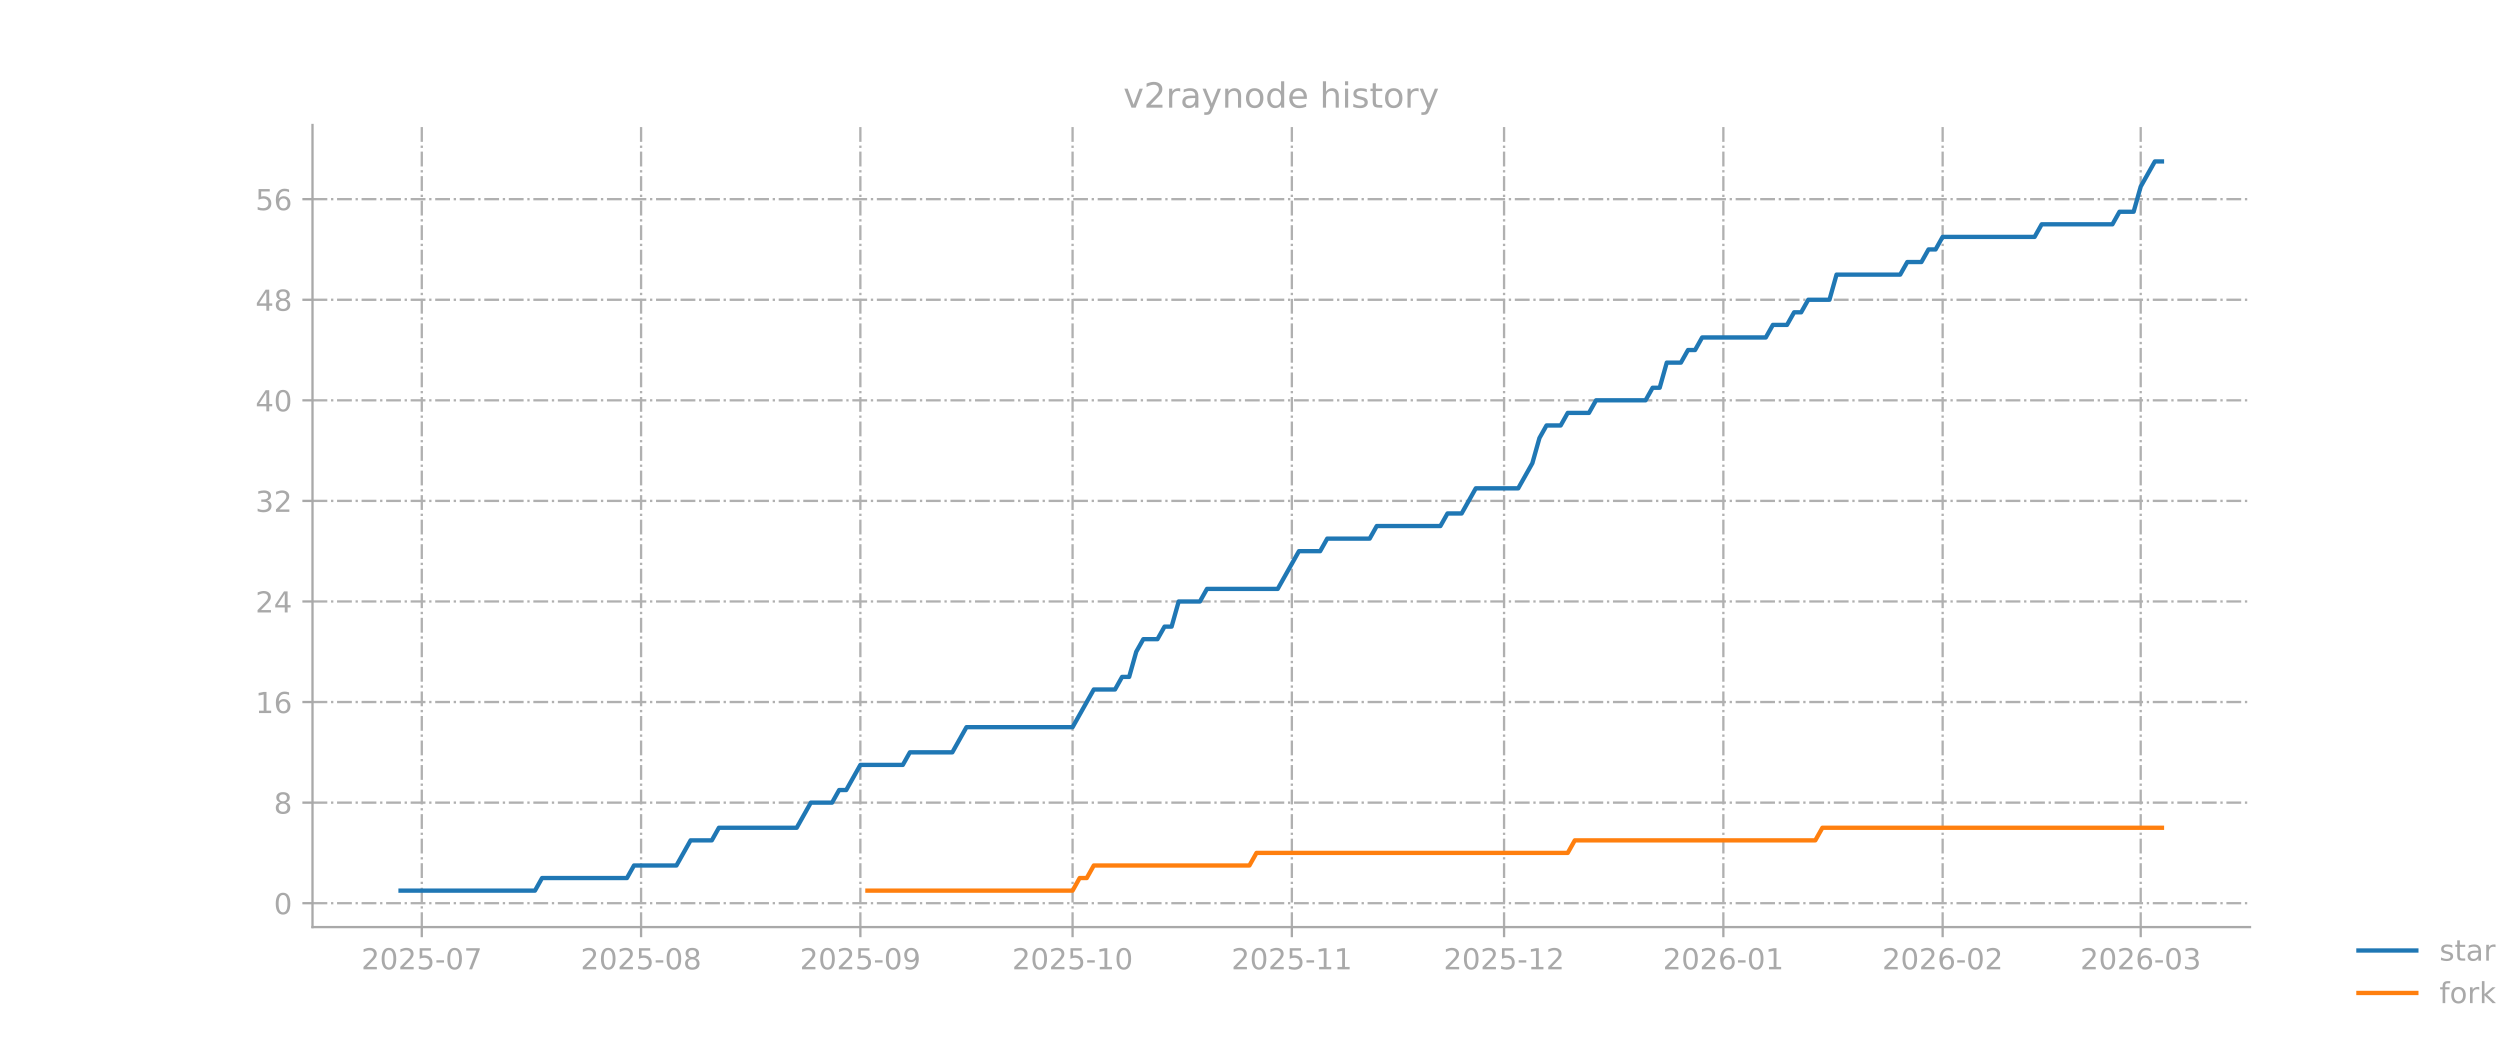
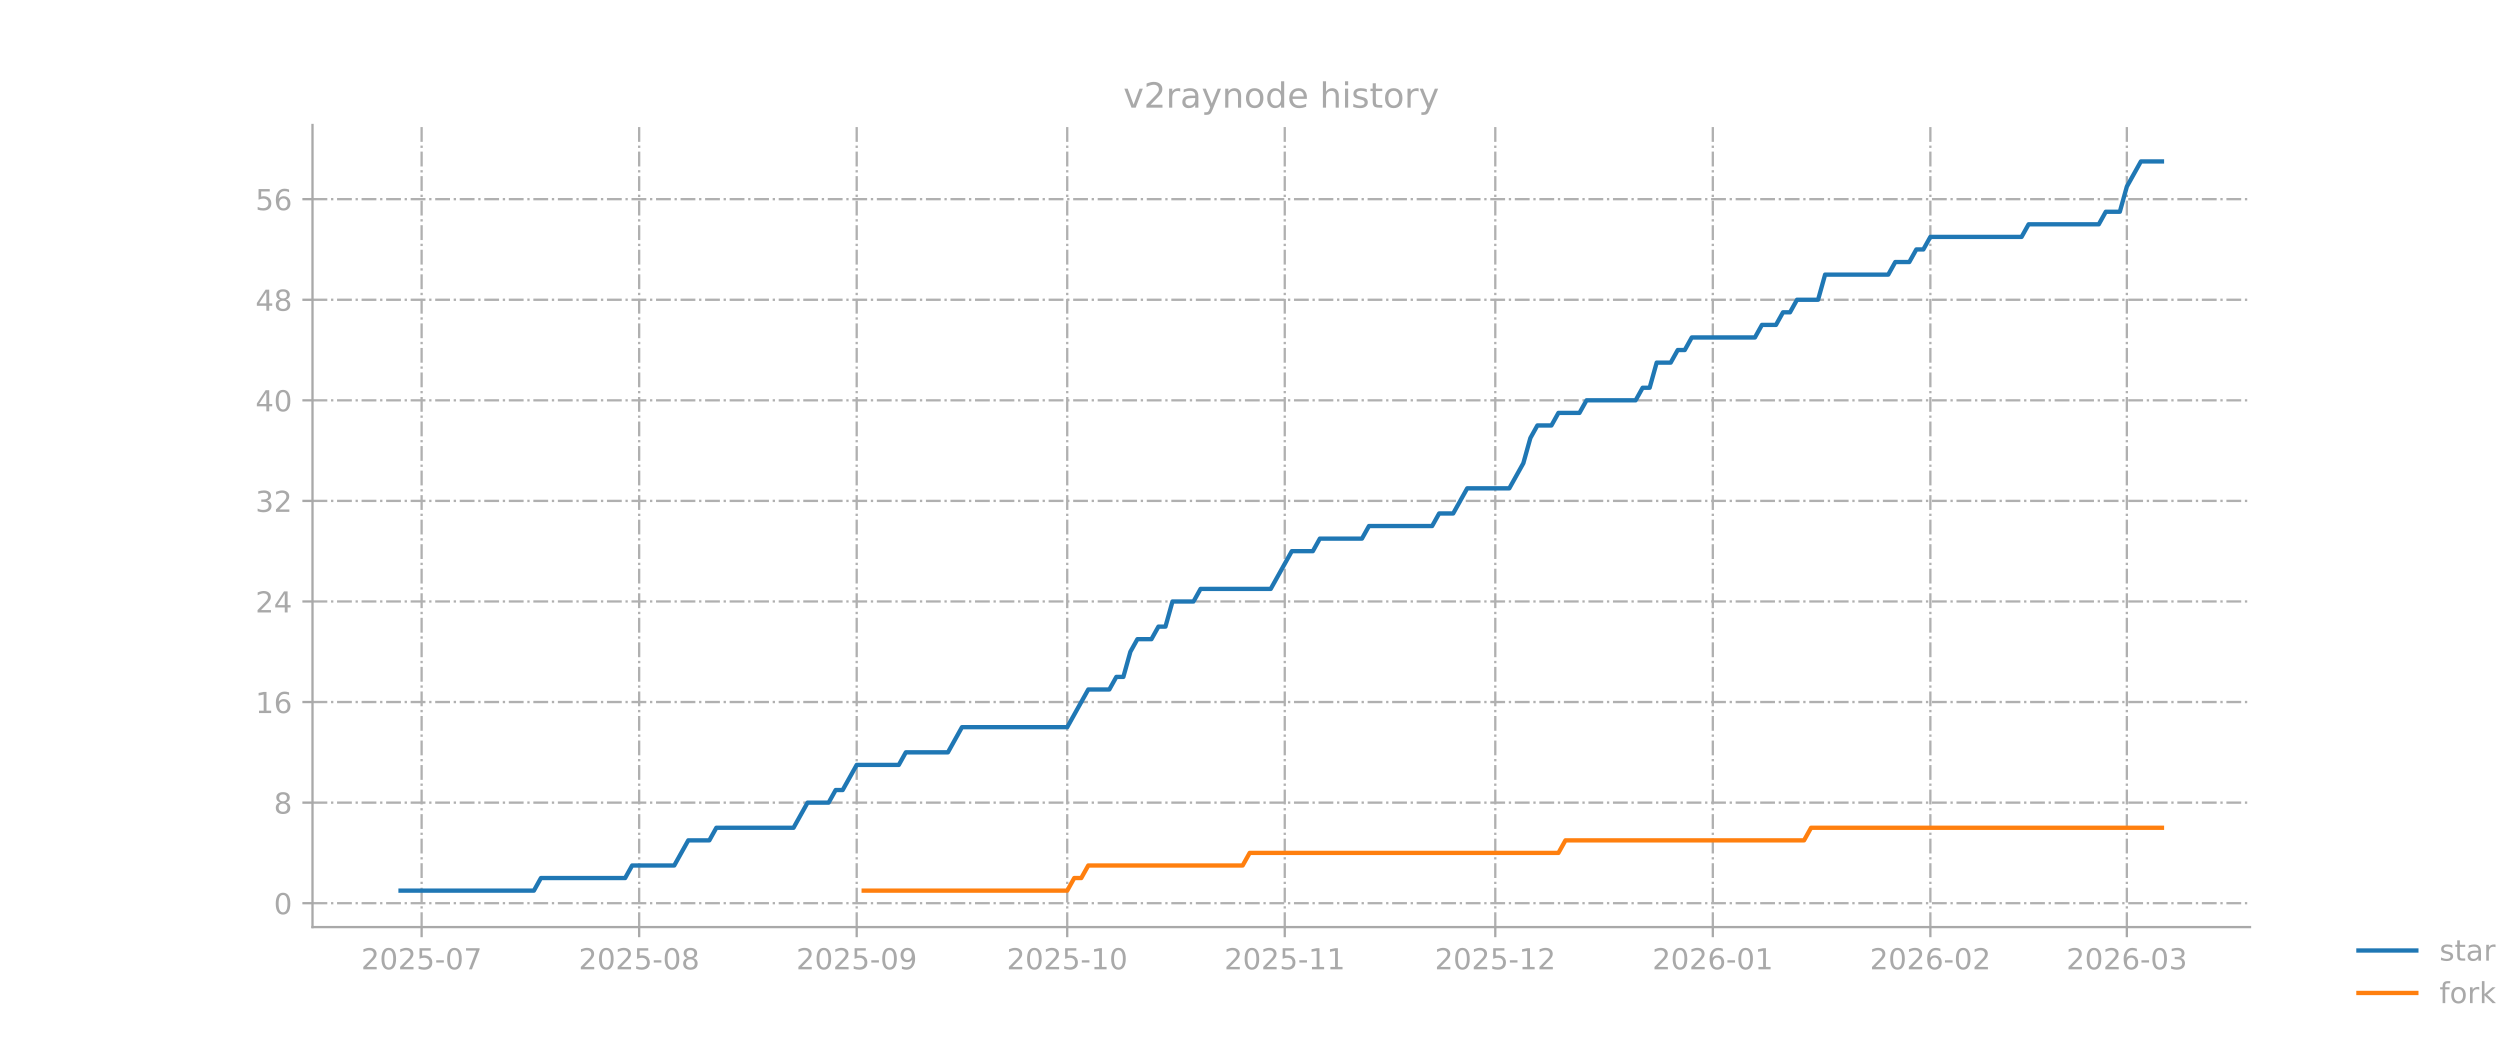
<svg xmlns="http://www.w3.org/2000/svg" xmlns:xlink="http://www.w3.org/1999/xlink" width="864pt" height="360pt" viewBox="0 0 864 360" version="1.1">
  <defs>
    <style type="text/css">*{stroke-linejoin: round; stroke-linecap: butt}</style>
  </defs>
  <g id="figure_1">
    <g id="patch_1">
      <path d="M 0 360  L 864 360  L 864 0  L 0 0  L 0 360  z " style="fill: none; opacity: 0" />
    </g>
    <g id="axes_1">
      <g id="patch_2">
        <path d="M 108 320.4  L 777.6 320.4  L 777.6 43.2  L 108 43.2  L 108 320.4  z " style="fill: none; opacity: 0" />
      </g>
      <g id="matplotlib.axis_1">
        <g id="xtick_1">
          <g id="line2d_1">
-             <path d="M 145.77 320.4  L 145.77 43.2  " clip-path="url(#p591cf2af1c)" style="fill: none; stroke-dasharray: 5.12,1.28,0.8,1.28; stroke-dashoffset: 0; stroke: #b0b0b0; stroke-width: 0.8" />
+             <path d="M 145.712 320.4  L 145.712 43.2  " clip-path="url(#p431e7c9703)" style="fill: none; stroke-dasharray: 5.12,1.28,0.8,1.28; stroke-dashoffset: 0; stroke: #b0b0b0; stroke-width: 0.8" />
          </g>
          <g id="line2d_2">
            <defs>
-               <path id="m952423bab3" d="M 0 0  L 0 3.5  " style="stroke: #a9a9a9; stroke-width: 0.8" />
+               <path id="m40071a92f1" d="M 0 0  L 0 3.5  " style="stroke: #a9a9a9; stroke-width: 0.8" />
            </defs>
            <g>
-               <use xlink:href="#m952423bab3" x="145.77" y="320.4" style="fill: #a9a9a9; stroke: #a9a9a9; stroke-width: 0.8" />
+               <use xlink:href="#m40071a92f1" x="145.712" y="320.4" style="fill: #a9a9a9; stroke: #a9a9a9; stroke-width: 0.8" />
            </g>
          </g>
          <g id="text_1">
-             <g style="fill: #a9a9a9" transform="translate(124.879 334.9984) scale(0.1 -0.1)">
+             <g style="fill: #a9a9a9" transform="translate(124.8206 334.9984) scale(0.1 -0.1)">
              <defs>
                <path id="DejaVuSans-32" d="M 1228 531  L 3431 531  L 3431 0  L 469 0  L 469 531  Q 828 903 1448 1529  Q 2069 2156 2228 2338  Q 2531 2678 2651 2914  Q 2772 3150 2772 3378  Q 2772 3750 2511 3984  Q 2250 4219 1831 4219  Q 1534 4219 1204 4116  Q 875 4013 500 3803  L 500 4441  Q 881 4594 1212 4672  Q 1544 4750 1819 4750  Q 2544 4750 2975 4387  Q 3406 4025 3406 3419  Q 3406 3131 3298 2873  Q 3191 2616 2906 2266  Q 2828 2175 2409 1742  Q 1991 1309 1228 531  z " transform="scale(0.015625)" />
                <path id="DejaVuSans-30" d="M 2034 4250  Q 1547 4250 1301 3770  Q 1056 3291 1056 2328  Q 1056 1369 1301 889  Q 1547 409 2034 409  Q 2525 409 2770 889  Q 3016 1369 3016 2328  Q 3016 3291 2770 3770  Q 2525 4250 2034 4250  z M 2034 4750  Q 2819 4750 3233 4129  Q 3647 3509 3647 2328  Q 3647 1150 3233 529  Q 2819 -91 2034 -91  Q 1250 -91 836 529  Q 422 1150 422 2328  Q 422 3509 836 4129  Q 1250 4750 2034 4750  z " transform="scale(0.015625)" />
                <path id="DejaVuSans-35" d="M 691 4666  L 3169 4666  L 3169 4134  L 1269 4134  L 1269 2991  Q 1406 3038 1543 3061  Q 1681 3084 1819 3084  Q 2600 3084 3056 2656  Q 3513 2228 3513 1497  Q 3513 744 3044 326  Q 2575 -91 1722 -91  Q 1428 -91 1123 -41  Q 819 9 494 109  L 494 744  Q 775 591 1075 516  Q 1375 441 1709 441  Q 2250 441 2565 725  Q 2881 1009 2881 1497  Q 2881 1984 2565 2268  Q 2250 2553 1709 2553  Q 1456 2553 1204 2497  Q 953 2441 691 2322  L 691 4666  z " transform="scale(0.015625)" />
                <path id="DejaVuSans-2d" d="M 313 2009  L 1997 2009  L 1997 1497  L 313 1497  L 313 2009  z " transform="scale(0.015625)" />
                <path id="DejaVuSans-37" d="M 525 4666  L 3525 4666  L 3525 4397  L 1831 0  L 1172 0  L 2766 4134  L 525 4134  L 525 4666  z " transform="scale(0.015625)" />
              </defs>
              <use xlink:href="#DejaVuSans-32" />
              <use xlink:href="#DejaVuSans-30" transform="translate(63.62305 0)" />
              <use xlink:href="#DejaVuSans-32" transform="translate(127.2461 0)" />
              <use xlink:href="#DejaVuSans-35" transform="translate(190.8691 0)" />
              <use xlink:href="#DejaVuSans-2d" transform="translate(254.4922 0)" />
              <use xlink:href="#DejaVuSans-30" transform="translate(290.5762 0)" />
              <use xlink:href="#DejaVuSans-37" transform="translate(354.1992 0)" />
            </g>
          </g>
        </g>
        <g id="xtick_2">
          <g id="line2d_3">
-             <path d="M 221.556 320.4  L 221.556 43.2  " clip-path="url(#p591cf2af1c)" style="fill: none; stroke-dasharray: 5.12,1.28,0.8,1.28; stroke-dashoffset: 0; stroke: #b0b0b0; stroke-width: 0.8" />
+             <path d="M 220.893 320.4  L 220.893 43.2  " clip-path="url(#p431e7c9703)" style="fill: none; stroke-dasharray: 5.12,1.28,0.8,1.28; stroke-dashoffset: 0; stroke: #b0b0b0; stroke-width: 0.8" />
          </g>
          <g id="line2d_4">
            <g>
-               <use xlink:href="#m952423bab3" x="221.556" y="320.4" style="fill: #a9a9a9; stroke: #a9a9a9; stroke-width: 0.8" />
+               <use xlink:href="#m40071a92f1" x="220.893" y="320.4" style="fill: #a9a9a9; stroke: #a9a9a9; stroke-width: 0.8" />
            </g>
          </g>
          <g id="text_2">
-             <g style="fill: #a9a9a9" transform="translate(200.6643 334.9984) scale(0.1 -0.1)">
+             <g style="fill: #a9a9a9" transform="translate(200.002 334.9984) scale(0.1 -0.1)">
              <defs>
                <path id="DejaVuSans-38" d="M 2034 2216  Q 1584 2216 1326 1975  Q 1069 1734 1069 1313  Q 1069 891 1326 650  Q 1584 409 2034 409  Q 2484 409 2743 651  Q 3003 894 3003 1313  Q 3003 1734 2745 1975  Q 2488 2216 2034 2216  z M 1403 2484  Q 997 2584 770 2862  Q 544 3141 544 3541  Q 544 4100 942 4425  Q 1341 4750 2034 4750  Q 2731 4750 3128 4425  Q 3525 4100 3525 3541  Q 3525 3141 3298 2862  Q 3072 2584 2669 2484  Q 3125 2378 3379 2068  Q 3634 1759 3634 1313  Q 3634 634 3220 271  Q 2806 -91 2034 -91  Q 1263 -91 848 271  Q 434 634 434 1313  Q 434 1759 690 2068  Q 947 2378 1403 2484  z M 1172 3481  Q 1172 3119 1398 2916  Q 1625 2713 2034 2713  Q 2441 2713 2670 2916  Q 2900 3119 2900 3481  Q 2900 3844 2670 4047  Q 2441 4250 2034 4250  Q 1625 4250 1398 4047  Q 1172 3844 1172 3481  z " transform="scale(0.015625)" />
              </defs>
              <use xlink:href="#DejaVuSans-32" />
              <use xlink:href="#DejaVuSans-30" transform="translate(63.62305 0)" />
              <use xlink:href="#DejaVuSans-32" transform="translate(127.2461 0)" />
              <use xlink:href="#DejaVuSans-35" transform="translate(190.8691 0)" />
              <use xlink:href="#DejaVuSans-2d" transform="translate(254.4922 0)" />
              <use xlink:href="#DejaVuSans-30" transform="translate(290.5762 0)" />
              <use xlink:href="#DejaVuSans-38" transform="translate(354.1992 0)" />
            </g>
          </g>
        </g>
        <g id="xtick_3">
          <g id="line2d_5">
-             <path d="M 297.341 320.4  L 297.341 43.2  " clip-path="url(#p591cf2af1c)" style="fill: none; stroke-dasharray: 5.12,1.28,0.8,1.28; stroke-dashoffset: 0; stroke: #b0b0b0; stroke-width: 0.8" />
+             <path d="M 296.075 320.4  L 296.075 43.2  " clip-path="url(#p431e7c9703)" style="fill: none; stroke-dasharray: 5.12,1.28,0.8,1.28; stroke-dashoffset: 0; stroke: #b0b0b0; stroke-width: 0.8" />
          </g>
          <g id="line2d_6">
            <g>
-               <use xlink:href="#m952423bab3" x="297.341" y="320.4" style="fill: #a9a9a9; stroke: #a9a9a9; stroke-width: 0.8" />
+               <use xlink:href="#m40071a92f1" x="296.075" y="320.4" style="fill: #a9a9a9; stroke: #a9a9a9; stroke-width: 0.8" />
            </g>
          </g>
          <g id="text_3">
-             <g style="fill: #a9a9a9" transform="translate(276.4497 334.9984) scale(0.1 -0.1)">
+             <g style="fill: #a9a9a9" transform="translate(275.1835 334.9984) scale(0.1 -0.1)">
              <defs>
                <path id="DejaVuSans-39" d="M 703 97  L 703 672  Q 941 559 1184 500  Q 1428 441 1663 441  Q 2288 441 2617 861  Q 2947 1281 2994 2138  Q 2813 1869 2534 1725  Q 2256 1581 1919 1581  Q 1219 1581 811 2004  Q 403 2428 403 3163  Q 403 3881 828 4315  Q 1253 4750 1959 4750  Q 2769 4750 3195 4129  Q 3622 3509 3622 2328  Q 3622 1225 3098 567  Q 2575 -91 1691 -91  Q 1453 -91 1209 -44  Q 966 3 703 97  z M 1959 2075  Q 2384 2075 2632 2365  Q 2881 2656 2881 3163  Q 2881 3666 2632 3958  Q 2384 4250 1959 4250  Q 1534 4250 1286 3958  Q 1038 3666 1038 3163  Q 1038 2656 1286 2365  Q 1534 2075 1959 2075  z " transform="scale(0.015625)" />
              </defs>
              <use xlink:href="#DejaVuSans-32" />
              <use xlink:href="#DejaVuSans-30" transform="translate(63.62305 0)" />
              <use xlink:href="#DejaVuSans-32" transform="translate(127.2461 0)" />
              <use xlink:href="#DejaVuSans-35" transform="translate(190.8691 0)" />
              <use xlink:href="#DejaVuSans-2d" transform="translate(254.4922 0)" />
              <use xlink:href="#DejaVuSans-30" transform="translate(290.5762 0)" />
              <use xlink:href="#DejaVuSans-39" transform="translate(354.1992 0)" />
            </g>
          </g>
        </g>
        <g id="xtick_4">
          <g id="line2d_7">
-             <path d="M 370.682 320.4  L 370.682 43.2  " clip-path="url(#p591cf2af1c)" style="fill: none; stroke-dasharray: 5.12,1.28,0.8,1.28; stroke-dashoffset: 0; stroke: #b0b0b0; stroke-width: 0.8" />
+             <path d="M 368.831 320.4  L 368.831 43.2  " clip-path="url(#p431e7c9703)" style="fill: none; stroke-dasharray: 5.12,1.28,0.8,1.28; stroke-dashoffset: 0; stroke: #b0b0b0; stroke-width: 0.8" />
          </g>
          <g id="line2d_8">
            <g>
-               <use xlink:href="#m952423bab3" x="370.682" y="320.4" style="fill: #a9a9a9; stroke: #a9a9a9; stroke-width: 0.8" />
+               <use xlink:href="#m40071a92f1" x="368.831" y="320.4" style="fill: #a9a9a9; stroke: #a9a9a9; stroke-width: 0.8" />
            </g>
          </g>
          <g id="text_4">
-             <g style="fill: #a9a9a9" transform="translate(349.7903 334.9984) scale(0.1 -0.1)">
+             <g style="fill: #a9a9a9" transform="translate(347.9397 334.9984) scale(0.1 -0.1)">
              <defs>
                <path id="DejaVuSans-31" d="M 794 531  L 1825 531  L 1825 4091  L 703 3866  L 703 4441  L 1819 4666  L 2450 4666  L 2450 531  L 3481 531  L 3481 0  L 794 0  L 794 531  z " transform="scale(0.015625)" />
              </defs>
              <use xlink:href="#DejaVuSans-32" />
              <use xlink:href="#DejaVuSans-30" transform="translate(63.62305 0)" />
              <use xlink:href="#DejaVuSans-32" transform="translate(127.2461 0)" />
              <use xlink:href="#DejaVuSans-35" transform="translate(190.8691 0)" />
              <use xlink:href="#DejaVuSans-2d" transform="translate(254.4922 0)" />
              <use xlink:href="#DejaVuSans-31" transform="translate(290.5762 0)" />
              <use xlink:href="#DejaVuSans-30" transform="translate(354.1992 0)" />
            </g>
          </g>
        </g>
        <g id="xtick_5">
          <g id="line2d_9">
-             <path d="M 446.467 320.4  L 446.467 43.2  " clip-path="url(#p591cf2af1c)" style="fill: none; stroke-dasharray: 5.12,1.28,0.8,1.28; stroke-dashoffset: 0; stroke: #b0b0b0; stroke-width: 0.8" />
+             <path d="M 444.013 320.4  L 444.013 43.2  " clip-path="url(#p431e7c9703)" style="fill: none; stroke-dasharray: 5.12,1.28,0.8,1.28; stroke-dashoffset: 0; stroke: #b0b0b0; stroke-width: 0.8" />
          </g>
          <g id="line2d_10">
            <g>
-               <use xlink:href="#m952423bab3" x="446.467" y="320.4" style="fill: #a9a9a9; stroke: #a9a9a9; stroke-width: 0.8" />
+               <use xlink:href="#m40071a92f1" x="444.013" y="320.4" style="fill: #a9a9a9; stroke: #a9a9a9; stroke-width: 0.8" />
            </g>
          </g>
          <g id="text_5">
-             <g style="fill: #a9a9a9" transform="translate(425.5756 334.9984) scale(0.1 -0.1)">
+             <g style="fill: #a9a9a9" transform="translate(423.1212 334.9984) scale(0.1 -0.1)">
              <use xlink:href="#DejaVuSans-32" />
              <use xlink:href="#DejaVuSans-30" transform="translate(63.62305 0)" />
              <use xlink:href="#DejaVuSans-32" transform="translate(127.2461 0)" />
              <use xlink:href="#DejaVuSans-35" transform="translate(190.8691 0)" />
              <use xlink:href="#DejaVuSans-2d" transform="translate(254.4922 0)" />
              <use xlink:href="#DejaVuSans-31" transform="translate(290.5762 0)" />
              <use xlink:href="#DejaVuSans-31" transform="translate(354.1992 0)" />
            </g>
          </g>
        </g>
        <g id="xtick_6">
          <g id="line2d_11">
-             <path d="M 519.808 320.4  L 519.808 43.2  " clip-path="url(#p591cf2af1c)" style="fill: none; stroke-dasharray: 5.12,1.28,0.8,1.28; stroke-dashoffset: 0; stroke: #b0b0b0; stroke-width: 0.8" />
+             <path d="M 516.769 320.4  L 516.769 43.2  " clip-path="url(#p431e7c9703)" style="fill: none; stroke-dasharray: 5.12,1.28,0.8,1.28; stroke-dashoffset: 0; stroke: #b0b0b0; stroke-width: 0.8" />
          </g>
          <g id="line2d_12">
            <g>
-               <use xlink:href="#m952423bab3" x="519.808" y="320.4" style="fill: #a9a9a9; stroke: #a9a9a9; stroke-width: 0.8" />
+               <use xlink:href="#m40071a92f1" x="516.769" y="320.4" style="fill: #a9a9a9; stroke: #a9a9a9; stroke-width: 0.8" />
            </g>
          </g>
          <g id="text_6">
-             <g style="fill: #a9a9a9" transform="translate(498.9163 334.9984) scale(0.1 -0.1)">
+             <g style="fill: #a9a9a9" transform="translate(495.8774 334.9984) scale(0.1 -0.1)">
              <use xlink:href="#DejaVuSans-32" />
              <use xlink:href="#DejaVuSans-30" transform="translate(63.62305 0)" />
              <use xlink:href="#DejaVuSans-32" transform="translate(127.2461 0)" />
              <use xlink:href="#DejaVuSans-35" transform="translate(190.8691 0)" />
              <use xlink:href="#DejaVuSans-2d" transform="translate(254.4922 0)" />
              <use xlink:href="#DejaVuSans-31" transform="translate(290.5762 0)" />
              <use xlink:href="#DejaVuSans-32" transform="translate(354.1992 0)" />
            </g>
          </g>
        </g>
        <g id="xtick_7">
          <g id="line2d_13">
-             <path d="M 595.593 320.4  L 595.593 43.2  " clip-path="url(#p591cf2af1c)" style="fill: none; stroke-dasharray: 5.12,1.28,0.8,1.28; stroke-dashoffset: 0; stroke: #b0b0b0; stroke-width: 0.8" />
+             <path d="M 591.95 320.4  L 591.95 43.2  " clip-path="url(#p431e7c9703)" style="fill: none; stroke-dasharray: 5.12,1.28,0.8,1.28; stroke-dashoffset: 0; stroke: #b0b0b0; stroke-width: 0.8" />
          </g>
          <g id="line2d_14">
            <g>
-               <use xlink:href="#m952423bab3" x="595.593" y="320.4" style="fill: #a9a9a9; stroke: #a9a9a9; stroke-width: 0.8" />
+               <use xlink:href="#m40071a92f1" x="591.95" y="320.4" style="fill: #a9a9a9; stroke: #a9a9a9; stroke-width: 0.8" />
            </g>
          </g>
          <g id="text_7">
-             <g style="fill: #a9a9a9" transform="translate(574.7016 334.9984) scale(0.1 -0.1)">
+             <g style="fill: #a9a9a9" transform="translate(571.0589 334.9984) scale(0.1 -0.1)">
              <defs>
                <path id="DejaVuSans-36" d="M 2113 2584  Q 1688 2584 1439 2293  Q 1191 2003 1191 1497  Q 1191 994 1439 701  Q 1688 409 2113 409  Q 2538 409 2786 701  Q 3034 994 3034 1497  Q 3034 2003 2786 2293  Q 2538 2584 2113 2584  z M 3366 4563  L 3366 3988  Q 3128 4100 2886 4159  Q 2644 4219 2406 4219  Q 1781 4219 1451 3797  Q 1122 3375 1075 2522  Q 1259 2794 1537 2939  Q 1816 3084 2150 3084  Q 2853 3084 3261 2657  Q 3669 2231 3669 1497  Q 3669 778 3244 343  Q 2819 -91 2113 -91  Q 1303 -91 875 529  Q 447 1150 447 2328  Q 447 3434 972 4092  Q 1497 4750 2381 4750  Q 2619 4750 2861 4703  Q 3103 4656 3366 4563  z " transform="scale(0.015625)" />
              </defs>
              <use xlink:href="#DejaVuSans-32" />
              <use xlink:href="#DejaVuSans-30" transform="translate(63.62305 0)" />
              <use xlink:href="#DejaVuSans-32" transform="translate(127.2461 0)" />
              <use xlink:href="#DejaVuSans-36" transform="translate(190.8691 0)" />
              <use xlink:href="#DejaVuSans-2d" transform="translate(254.4922 0)" />
              <use xlink:href="#DejaVuSans-30" transform="translate(290.5762 0)" />
              <use xlink:href="#DejaVuSans-31" transform="translate(354.1992 0)" />
            </g>
          </g>
        </g>
        <g id="xtick_8">
          <g id="line2d_15">
-             <path d="M 671.378 320.4  L 671.378 43.2  " clip-path="url(#p591cf2af1c)" style="fill: none; stroke-dasharray: 5.12,1.28,0.8,1.28; stroke-dashoffset: 0; stroke: #b0b0b0; stroke-width: 0.8" />
+             <path d="M 667.132 320.4  L 667.132 43.2  " clip-path="url(#p431e7c9703)" style="fill: none; stroke-dasharray: 5.12,1.28,0.8,1.28; stroke-dashoffset: 0; stroke: #b0b0b0; stroke-width: 0.8" />
          </g>
          <g id="line2d_16">
            <g>
-               <use xlink:href="#m952423bab3" x="671.378" y="320.4" style="fill: #a9a9a9; stroke: #a9a9a9; stroke-width: 0.8" />
+               <use xlink:href="#m40071a92f1" x="667.132" y="320.4" style="fill: #a9a9a9; stroke: #a9a9a9; stroke-width: 0.8" />
            </g>
          </g>
          <g id="text_8">
-             <g style="fill: #a9a9a9" transform="translate(650.4869 334.9984) scale(0.1 -0.1)">
+             <g style="fill: #a9a9a9" transform="translate(646.2404 334.9984) scale(0.1 -0.1)">
              <use xlink:href="#DejaVuSans-32" />
              <use xlink:href="#DejaVuSans-30" transform="translate(63.62305 0)" />
              <use xlink:href="#DejaVuSans-32" transform="translate(127.2461 0)" />
              <use xlink:href="#DejaVuSans-36" transform="translate(190.8691 0)" />
              <use xlink:href="#DejaVuSans-2d" transform="translate(254.4922 0)" />
              <use xlink:href="#DejaVuSans-30" transform="translate(290.5762 0)" />
              <use xlink:href="#DejaVuSans-32" transform="translate(354.1992 0)" />
            </g>
          </g>
        </g>
        <g id="xtick_9">
          <g id="line2d_17">
-             <path d="M 739.83 320.4  L 739.83 43.2  " clip-path="url(#p591cf2af1c)" style="fill: none; stroke-dasharray: 5.12,1.28,0.8,1.28; stroke-dashoffset: 0; stroke: #b0b0b0; stroke-width: 0.8" />
+             <path d="M 735.038 320.4  L 735.038 43.2  " clip-path="url(#p431e7c9703)" style="fill: none; stroke-dasharray: 5.12,1.28,0.8,1.28; stroke-dashoffset: 0; stroke: #b0b0b0; stroke-width: 0.8" />
          </g>
          <g id="line2d_18">
            <g>
-               <use xlink:href="#m952423bab3" x="739.83" y="320.4" style="fill: #a9a9a9; stroke: #a9a9a9; stroke-width: 0.8" />
+               <use xlink:href="#m40071a92f1" x="735.038" y="320.4" style="fill: #a9a9a9; stroke: #a9a9a9; stroke-width: 0.8" />
            </g>
          </g>
          <g id="text_9">
-             <g style="fill: #a9a9a9" transform="translate(718.9382 334.9984) scale(0.1 -0.1)">
+             <g style="fill: #a9a9a9" transform="translate(714.1462 334.9984) scale(0.1 -0.1)">
              <defs>
                <path id="DejaVuSans-33" d="M 2597 2516  Q 3050 2419 3304 2112  Q 3559 1806 3559 1356  Q 3559 666 3084 287  Q 2609 -91 1734 -91  Q 1441 -91 1130 -33  Q 819 25 488 141  L 488 750  Q 750 597 1062 519  Q 1375 441 1716 441  Q 2309 441 2620 675  Q 2931 909 2931 1356  Q 2931 1769 2642 2001  Q 2353 2234 1838 2234  L 1294 2234  L 1294 2753  L 1863 2753  Q 2328 2753 2575 2939  Q 2822 3125 2822 3475  Q 2822 3834 2567 4026  Q 2313 4219 1838 4219  Q 1578 4219 1281 4162  Q 984 4106 628 3988  L 628 4550  Q 988 4650 1302 4700  Q 1616 4750 1894 4750  Q 2613 4750 3031 4423  Q 3450 4097 3450 3541  Q 3450 3153 3228 2886  Q 3006 2619 2597 2516  z " transform="scale(0.015625)" />
              </defs>
              <use xlink:href="#DejaVuSans-32" />
              <use xlink:href="#DejaVuSans-30" transform="translate(63.62305 0)" />
              <use xlink:href="#DejaVuSans-32" transform="translate(127.2461 0)" />
              <use xlink:href="#DejaVuSans-36" transform="translate(190.8691 0)" />
              <use xlink:href="#DejaVuSans-2d" transform="translate(254.4922 0)" />
              <use xlink:href="#DejaVuSans-30" transform="translate(290.5762 0)" />
              <use xlink:href="#DejaVuSans-33" transform="translate(354.1992 0)" />
            </g>
          </g>
        </g>
      </g>
      <g id="matplotlib.axis_2">
        <g id="ytick_1">
          <g id="line2d_19">
-             <path d="M 108 312.145  L 777.6 312.145  " clip-path="url(#p591cf2af1c)" style="fill: none; stroke-dasharray: 5.12,1.28,0.8,1.28; stroke-dashoffset: 0; stroke: #b0b0b0; stroke-width: 0.8" />
+             <path d="M 108 312.145  L 777.6 312.145  " clip-path="url(#p431e7c9703)" style="fill: none; stroke-dasharray: 5.12,1.28,0.8,1.28; stroke-dashoffset: 0; stroke: #b0b0b0; stroke-width: 0.8" />
          </g>
          <g id="line2d_20">
            <defs>
-               <path id="m67438e15c3" d="M 0 0  L -3.5 0  " style="stroke: #a9a9a9; stroke-width: 0.8" />
+               <path id="m6ab8abc418" d="M 0 0  L -3.5 0  " style="stroke: #a9a9a9; stroke-width: 0.8" />
            </defs>
            <g>
-               <use xlink:href="#m67438e15c3" x="108" y="312.145" style="fill: #a9a9a9; stroke: #a9a9a9; stroke-width: 0.8" />
+               <use xlink:href="#m6ab8abc418" x="108" y="312.145" style="fill: #a9a9a9; stroke: #a9a9a9; stroke-width: 0.8" />
            </g>
          </g>
          <g id="text_10">
            <g style="fill: #a9a9a9" transform="translate(94.6375 315.944) scale(0.1 -0.1)">
              <use xlink:href="#DejaVuSans-30" />
            </g>
          </g>
        </g>
        <g id="ytick_2">
          <g id="line2d_21">
-             <path d="M 108 277.386  L 777.6 277.386  " clip-path="url(#p591cf2af1c)" style="fill: none; stroke-dasharray: 5.12,1.28,0.8,1.28; stroke-dashoffset: 0; stroke: #b0b0b0; stroke-width: 0.8" />
+             <path d="M 108 277.386  L 777.6 277.386  " clip-path="url(#p431e7c9703)" style="fill: none; stroke-dasharray: 5.12,1.28,0.8,1.28; stroke-dashoffset: 0; stroke: #b0b0b0; stroke-width: 0.8" />
          </g>
          <g id="line2d_22">
            <g>
-               <use xlink:href="#m67438e15c3" x="108" y="277.386" style="fill: #a9a9a9; stroke: #a9a9a9; stroke-width: 0.8" />
+               <use xlink:href="#m6ab8abc418" x="108" y="277.386" style="fill: #a9a9a9; stroke: #a9a9a9; stroke-width: 0.8" />
            </g>
          </g>
          <g id="text_11">
            <g style="fill: #a9a9a9" transform="translate(94.6375 281.1854) scale(0.1 -0.1)">
              <use xlink:href="#DejaVuSans-38" />
            </g>
          </g>
        </g>
        <g id="ytick_3">
          <g id="line2d_23">
-             <path d="M 108 242.628  L 777.6 242.628  " clip-path="url(#p591cf2af1c)" style="fill: none; stroke-dasharray: 5.12,1.28,0.8,1.28; stroke-dashoffset: 0; stroke: #b0b0b0; stroke-width: 0.8" />
+             <path d="M 108 242.628  L 777.6 242.628  " clip-path="url(#p431e7c9703)" style="fill: none; stroke-dasharray: 5.12,1.28,0.8,1.28; stroke-dashoffset: 0; stroke: #b0b0b0; stroke-width: 0.8" />
          </g>
          <g id="line2d_24">
            <g>
-               <use xlink:href="#m67438e15c3" x="108" y="242.628" style="fill: #a9a9a9; stroke: #a9a9a9; stroke-width: 0.8" />
+               <use xlink:href="#m6ab8abc418" x="108" y="242.628" style="fill: #a9a9a9; stroke: #a9a9a9; stroke-width: 0.8" />
            </g>
          </g>
          <g id="text_12">
            <g style="fill: #a9a9a9" transform="translate(88.275 246.4268) scale(0.1 -0.1)">
              <use xlink:href="#DejaVuSans-31" />
              <use xlink:href="#DejaVuSans-36" transform="translate(63.62305 0)" />
            </g>
          </g>
        </g>
        <g id="ytick_4">
          <g id="line2d_25">
-             <path d="M 108 207.869  L 777.6 207.869  " clip-path="url(#p591cf2af1c)" style="fill: none; stroke-dasharray: 5.12,1.28,0.8,1.28; stroke-dashoffset: 0; stroke: #b0b0b0; stroke-width: 0.8" />
+             <path d="M 108 207.869  L 777.6 207.869  " clip-path="url(#p431e7c9703)" style="fill: none; stroke-dasharray: 5.12,1.28,0.8,1.28; stroke-dashoffset: 0; stroke: #b0b0b0; stroke-width: 0.8" />
          </g>
          <g id="line2d_26">
            <g>
-               <use xlink:href="#m67438e15c3" x="108" y="207.869" style="fill: #a9a9a9; stroke: #a9a9a9; stroke-width: 0.8" />
+               <use xlink:href="#m6ab8abc418" x="108" y="207.869" style="fill: #a9a9a9; stroke: #a9a9a9; stroke-width: 0.8" />
            </g>
          </g>
          <g id="text_13">
            <g style="fill: #a9a9a9" transform="translate(88.275 211.6682) scale(0.1 -0.1)">
              <defs>
                <path id="DejaVuSans-34" d="M 2419 4116  L 825 1625  L 2419 1625  L 2419 4116  z M 2253 4666  L 3047 4666  L 3047 1625  L 3713 1625  L 3713 1100  L 3047 1100  L 3047 0  L 2419 0  L 2419 1100  L 313 1100  L 313 1709  L 2253 4666  z " transform="scale(0.015625)" />
              </defs>
              <use xlink:href="#DejaVuSans-32" />
              <use xlink:href="#DejaVuSans-34" transform="translate(63.62305 0)" />
            </g>
          </g>
        </g>
        <g id="ytick_5">
          <g id="line2d_27">
-             <path d="M 108 173.11  L 777.6 173.11  " clip-path="url(#p591cf2af1c)" style="fill: none; stroke-dasharray: 5.12,1.28,0.8,1.28; stroke-dashoffset: 0; stroke: #b0b0b0; stroke-width: 0.8" />
+             <path d="M 108 173.11  L 777.6 173.11  " clip-path="url(#p431e7c9703)" style="fill: none; stroke-dasharray: 5.12,1.28,0.8,1.28; stroke-dashoffset: 0; stroke: #b0b0b0; stroke-width: 0.8" />
          </g>
          <g id="line2d_28">
            <g>
-               <use xlink:href="#m67438e15c3" x="108" y="173.11" style="fill: #a9a9a9; stroke: #a9a9a9; stroke-width: 0.8" />
+               <use xlink:href="#m6ab8abc418" x="108" y="173.11" style="fill: #a9a9a9; stroke: #a9a9a9; stroke-width: 0.8" />
            </g>
          </g>
          <g id="text_14">
            <g style="fill: #a9a9a9" transform="translate(88.275 176.9096) scale(0.1 -0.1)">
              <use xlink:href="#DejaVuSans-33" />
              <use xlink:href="#DejaVuSans-32" transform="translate(63.62305 0)" />
            </g>
          </g>
        </g>
        <g id="ytick_6">
          <g id="line2d_29">
-             <path d="M 108 138.352  L 777.6 138.352  " clip-path="url(#p591cf2af1c)" style="fill: none; stroke-dasharray: 5.12,1.28,0.8,1.28; stroke-dashoffset: 0; stroke: #b0b0b0; stroke-width: 0.8" />
+             <path d="M 108 138.352  L 777.6 138.352  " clip-path="url(#p431e7c9703)" style="fill: none; stroke-dasharray: 5.12,1.28,0.8,1.28; stroke-dashoffset: 0; stroke: #b0b0b0; stroke-width: 0.8" />
          </g>
          <g id="line2d_30">
            <g>
-               <use xlink:href="#m67438e15c3" x="108" y="138.352" style="fill: #a9a9a9; stroke: #a9a9a9; stroke-width: 0.8" />
+               <use xlink:href="#m6ab8abc418" x="108" y="138.352" style="fill: #a9a9a9; stroke: #a9a9a9; stroke-width: 0.8" />
            </g>
          </g>
          <g id="text_15">
            <g style="fill: #a9a9a9" transform="translate(88.275 142.1509) scale(0.1 -0.1)">
              <use xlink:href="#DejaVuSans-34" />
              <use xlink:href="#DejaVuSans-30" transform="translate(63.62305 0)" />
            </g>
          </g>
        </g>
        <g id="ytick_7">
          <g id="line2d_31">
-             <path d="M 108 103.593  L 777.6 103.593  " clip-path="url(#p591cf2af1c)" style="fill: none; stroke-dasharray: 5.12,1.28,0.8,1.28; stroke-dashoffset: 0; stroke: #b0b0b0; stroke-width: 0.8" />
+             <path d="M 108 103.593  L 777.6 103.593  " clip-path="url(#p431e7c9703)" style="fill: none; stroke-dasharray: 5.12,1.28,0.8,1.28; stroke-dashoffset: 0; stroke: #b0b0b0; stroke-width: 0.8" />
          </g>
          <g id="line2d_32">
            <g>
-               <use xlink:href="#m67438e15c3" x="108" y="103.593" style="fill: #a9a9a9; stroke: #a9a9a9; stroke-width: 0.8" />
+               <use xlink:href="#m6ab8abc418" x="108" y="103.593" style="fill: #a9a9a9; stroke: #a9a9a9; stroke-width: 0.8" />
            </g>
          </g>
          <g id="text_16">
            <g style="fill: #a9a9a9" transform="translate(88.275 107.3923) scale(0.1 -0.1)">
              <use xlink:href="#DejaVuSans-34" />
              <use xlink:href="#DejaVuSans-38" transform="translate(63.62305 0)" />
            </g>
          </g>
        </g>
        <g id="ytick_8">
          <g id="line2d_33">
-             <path d="M 108 68.834  L 777.6 68.834  " clip-path="url(#p591cf2af1c)" style="fill: none; stroke-dasharray: 5.12,1.28,0.8,1.28; stroke-dashoffset: 0; stroke: #b0b0b0; stroke-width: 0.8" />
+             <path d="M 108 68.834  L 777.6 68.834  " clip-path="url(#p431e7c9703)" style="fill: none; stroke-dasharray: 5.12,1.28,0.8,1.28; stroke-dashoffset: 0; stroke: #b0b0b0; stroke-width: 0.8" />
          </g>
          <g id="line2d_34">
            <g>
-               <use xlink:href="#m67438e15c3" x="108" y="68.834" style="fill: #a9a9a9; stroke: #a9a9a9; stroke-width: 0.8" />
+               <use xlink:href="#m6ab8abc418" x="108" y="68.834" style="fill: #a9a9a9; stroke: #a9a9a9; stroke-width: 0.8" />
            </g>
          </g>
          <g id="text_17">
            <g style="fill: #a9a9a9" transform="translate(88.275 72.6337) scale(0.1 -0.1)">
              <use xlink:href="#DejaVuSans-35" />
              <use xlink:href="#DejaVuSans-36" transform="translate(63.62305 0)" />
            </g>
          </g>
        </g>
      </g>
      <g id="line2d_35">
-         <path d="M 138.436 307.8  L 184.885 307.8  L 187.33 303.455  L 216.666 303.455  L 219.111 299.11  L 233.779 299.11  L 238.669 290.421  L 246.003 290.421  L 248.447 286.076  L 275.339 286.076  L 280.228 277.386  L 287.562 277.386  L 290.007 273.041  L 292.452 273.041  L 297.341 264.352  L 312.009 264.352  L 314.454 260.007  L 329.122 260.007  L 334.011 251.317  L 370.682 251.317  L 378.016 238.283  L 385.35 238.283  L 387.795 233.938  L 390.239 233.938  L 392.684 225.248  L 395.129 220.903  L 400.018 220.903  L 402.463 216.559  L 404.907 216.559  L 407.352 207.869  L 414.686 207.869  L 417.131 203.524  L 441.578 203.524  L 448.912 190.49  L 456.246 190.49  L 458.69 186.145  L 473.359 186.145  L 475.803 181.8  L 497.805 181.8  L 500.25 177.455  L 505.14 177.455  L 510.029 168.766  L 524.697 168.766  L 529.586 160.076  L 532.031 151.386  L 534.476 147.041  L 539.365 147.041  L 541.81 142.697  L 549.144 142.697  L 551.589 138.352  L 568.701 138.352  L 571.146 134.007  L 573.591 134.007  L 576.035 125.317  L 580.925 125.317  L 583.37 120.972  L 585.814 120.972  L 588.259 116.628  L 610.261 116.628  L 612.706 112.283  L 617.595 112.283  L 620.04 107.938  L 622.485 107.938  L 624.929 103.593  L 632.263 103.593  L 634.708 94.903  L 656.71 94.903  L 659.155 90.559  L 664.044 90.559  L 666.489 86.214  L 668.934 86.214  L 671.378 81.869  L 703.159 81.869  L 705.604 77.524  L 730.051 77.524  L 732.496 73.179  L 737.385 73.179  L 739.83 64.49  L 744.719 55.8  L 747.164 55.8  L 747.164 55.8  " clip-path="url(#p591cf2af1c)" style="fill: none; stroke: #1f77b4; stroke-width: 1.5; stroke-linecap: square" />
+         <path d="M 138.436 307.8  L 184.515 307.8  L 186.941 303.455  L 216.043 303.455  L 218.468 299.11  L 233.019 299.11  L 237.87 290.421  L 245.146 290.421  L 247.571 286.076  L 274.248 286.076  L 279.098 277.386  L 286.374 277.386  L 288.799 273.041  L 291.224 273.041  L 296.075 264.352  L 310.626 264.352  L 313.051 260.007  L 327.603 260.007  L 332.453 251.317  L 368.831 251.317  L 376.107 238.283  L 383.382 238.283  L 385.808 233.938  L 388.233 233.938  L 390.658 225.248  L 393.083 220.903  L 397.934 220.903  L 400.359 216.559  L 402.784 216.559  L 405.209 207.869  L 412.485 207.869  L 414.91 203.524  L 439.162 203.524  L 446.438 190.49  L 453.713 190.49  L 456.139 186.145  L 470.69 186.145  L 473.115 181.8  L 494.942 181.8  L 497.367 177.455  L 502.218 177.455  L 507.068 168.766  L 521.619 168.766  L 526.47 160.076  L 528.895 151.386  L 531.32 147.041  L 536.171 147.041  L 538.596 142.697  L 545.871 142.697  L 548.297 138.352  L 565.273 138.352  L 567.698 134.007  L 570.123 134.007  L 572.549 125.317  L 577.399 125.317  L 579.824 120.972  L 582.249 120.972  L 584.675 116.628  L 606.502 116.628  L 608.927 112.283  L 613.777 112.283  L 616.202 107.938  L 618.628 107.938  L 621.053 103.593  L 628.328 103.593  L 630.754 94.903  L 652.581 94.903  L 655.006 90.559  L 659.856 90.559  L 662.281 86.214  L 664.707 86.214  L 667.132 81.869  L 698.659 81.869  L 701.085 77.524  L 725.337 77.524  L 727.762 73.179  L 732.612 73.179  L 735.038 64.49  L 739.888 55.8  L 747.164 55.8  L 747.164 55.8  " clip-path="url(#p431e7c9703)" style="fill: none; stroke: #1f77b4; stroke-width: 1.5; stroke-linecap: square" />
      </g>
      <g id="line2d_36">
-         <path d="M 299.786 307.8  L 370.682 307.8  L 373.126 303.455  L 375.571 303.455  L 378.016 299.11  L 431.799 299.11  L 434.244 294.766  L 541.81 294.766  L 544.255 290.421  L 627.374 290.421  L 629.819 286.076  L 747.164 286.076  L 747.164 286.076  " clip-path="url(#p591cf2af1c)" style="fill: none; stroke: #ff7f0e; stroke-width: 1.5; stroke-linecap: square" />
+         <path d="M 298.5 307.8  L 368.831 307.8  L 371.256 303.455  L 373.682 303.455  L 376.107 299.11  L 429.461 299.11  L 431.887 294.766  L 538.596 294.766  L 541.021 290.421  L 623.478 290.421  L 625.903 286.076  L 747.164 286.076  L 747.164 286.076  " clip-path="url(#p431e7c9703)" style="fill: none; stroke: #ff7f0e; stroke-width: 1.5; stroke-linecap: square" />
      </g>
      <g id="patch_3">
        <path d="M 108 320.4  L 108 43.2  " style="fill: none; stroke: #a9a9a9; stroke-width: 0.8; stroke-linejoin: miter; stroke-linecap: square" />
      </g>
      <g id="patch_4">
        <path d="M 777.6 320.4  L 777.6 43.2  " style="fill: none" />
      </g>
      <g id="patch_5">
        <path d="M 108 320.4  L 777.6 320.4  " style="fill: none; stroke: #a9a9a9; stroke-width: 0.8; stroke-linejoin: miter; stroke-linecap: square" />
      </g>
      <g id="patch_6">
        <path d="M 108 43.2  L 777.6 43.2  " style="fill: none" />
      </g>
      <g id="text_18">
        <g style="fill: #a9a9a9" transform="translate(388.2188 37.2) scale(0.12 -0.12)">
          <defs>
            <path id="DejaVuSans-76" d="M 191 3500  L 800 3500  L 1894 563  L 2988 3500  L 3597 3500  L 2284 0  L 1503 0  L 191 3500  z " transform="scale(0.015625)" />
            <path id="DejaVuSans-72" d="M 2631 2963  Q 2534 3019 2420 3045  Q 2306 3072 2169 3072  Q 1681 3072 1420 2755  Q 1159 2438 1159 1844  L 1159 0  L 581 0  L 581 3500  L 1159 3500  L 1159 2956  Q 1341 3275 1631 3429  Q 1922 3584 2338 3584  Q 2397 3584 2469 3576  Q 2541 3569 2628 3553  L 2631 2963  z " transform="scale(0.015625)" />
            <path id="DejaVuSans-61" d="M 2194 1759  Q 1497 1759 1228 1600  Q 959 1441 959 1056  Q 959 750 1161 570  Q 1363 391 1709 391  Q 2188 391 2477 730  Q 2766 1069 2766 1631  L 2766 1759  L 2194 1759  z M 3341 1997  L 3341 0  L 2766 0  L 2766 531  Q 2569 213 2275 61  Q 1981 -91 1556 -91  Q 1019 -91 701 211  Q 384 513 384 1019  Q 384 1609 779 1909  Q 1175 2209 1959 2209  L 2766 2209  L 2766 2266  Q 2766 2663 2505 2880  Q 2244 3097 1772 3097  Q 1472 3097 1187 3025  Q 903 2953 641 2809  L 641 3341  Q 956 3463 1253 3523  Q 1550 3584 1831 3584  Q 2591 3584 2966 3190  Q 3341 2797 3341 1997  z " transform="scale(0.015625)" />
            <path id="DejaVuSans-79" d="M 2059 -325  Q 1816 -950 1584 -1140  Q 1353 -1331 966 -1331  L 506 -1331  L 506 -850  L 844 -850  Q 1081 -850 1212 -737  Q 1344 -625 1503 -206  L 1606 56  L 191 3500  L 800 3500  L 1894 763  L 2988 3500  L 3597 3500  L 2059 -325  z " transform="scale(0.015625)" />
            <path id="DejaVuSans-6e" d="M 3513 2113  L 3513 0  L 2938 0  L 2938 2094  Q 2938 2591 2744 2837  Q 2550 3084 2163 3084  Q 1697 3084 1428 2787  Q 1159 2491 1159 1978  L 1159 0  L 581 0  L 581 3500  L 1159 3500  L 1159 2956  Q 1366 3272 1645 3428  Q 1925 3584 2291 3584  Q 2894 3584 3203 3211  Q 3513 2838 3513 2113  z " transform="scale(0.015625)" />
            <path id="DejaVuSans-6f" d="M 1959 3097  Q 1497 3097 1228 2736  Q 959 2375 959 1747  Q 959 1119 1226 758  Q 1494 397 1959 397  Q 2419 397 2687 759  Q 2956 1122 2956 1747  Q 2956 2369 2687 2733  Q 2419 3097 1959 3097  z M 1959 3584  Q 2709 3584 3137 3096  Q 3566 2609 3566 1747  Q 3566 888 3137 398  Q 2709 -91 1959 -91  Q 1206 -91 779 398  Q 353 888 353 1747  Q 353 2609 779 3096  Q 1206 3584 1959 3584  z " transform="scale(0.015625)" />
            <path id="DejaVuSans-64" d="M 2906 2969  L 2906 4863  L 3481 4863  L 3481 0  L 2906 0  L 2906 525  Q 2725 213 2448 61  Q 2172 -91 1784 -91  Q 1150 -91 751 415  Q 353 922 353 1747  Q 353 2572 751 3078  Q 1150 3584 1784 3584  Q 2172 3584 2448 3432  Q 2725 3281 2906 2969  z M 947 1747  Q 947 1113 1208 752  Q 1469 391 1925 391  Q 2381 391 2643 752  Q 2906 1113 2906 1747  Q 2906 2381 2643 2742  Q 2381 3103 1925 3103  Q 1469 3103 1208 2742  Q 947 2381 947 1747  z " transform="scale(0.015625)" />
            <path id="DejaVuSans-65" d="M 3597 1894  L 3597 1613  L 953 1613  Q 991 1019 1311 708  Q 1631 397 2203 397  Q 2534 397 2845 478  Q 3156 559 3463 722  L 3463 178  Q 3153 47 2828 -22  Q 2503 -91 2169 -91  Q 1331 -91 842 396  Q 353 884 353 1716  Q 353 2575 817 3079  Q 1281 3584 2069 3584  Q 2775 3584 3186 3129  Q 3597 2675 3597 1894  z M 3022 2063  Q 3016 2534 2758 2815  Q 2500 3097 2075 3097  Q 1594 3097 1305 2825  Q 1016 2553 972 2059  L 3022 2063  z " transform="scale(0.015625)" />
            <path id="DejaVuSans-20" transform="scale(0.015625)" />
            <path id="DejaVuSans-68" d="M 3513 2113  L 3513 0  L 2938 0  L 2938 2094  Q 2938 2591 2744 2837  Q 2550 3084 2163 3084  Q 1697 3084 1428 2787  Q 1159 2491 1159 1978  L 1159 0  L 581 0  L 581 4863  L 1159 4863  L 1159 2956  Q 1366 3272 1645 3428  Q 1925 3584 2291 3584  Q 2894 3584 3203 3211  Q 3513 2838 3513 2113  z " transform="scale(0.015625)" />
            <path id="DejaVuSans-69" d="M 603 3500  L 1178 3500  L 1178 0  L 603 0  L 603 3500  z M 603 4863  L 1178 4863  L 1178 4134  L 603 4134  L 603 4863  z " transform="scale(0.015625)" />
            <path id="DejaVuSans-73" d="M 2834 3397  L 2834 2853  Q 2591 2978 2328 3040  Q 2066 3103 1784 3103  Q 1356 3103 1142 2972  Q 928 2841 928 2578  Q 928 2378 1081 2264  Q 1234 2150 1697 2047  L 1894 2003  Q 2506 1872 2764 1633  Q 3022 1394 3022 966  Q 3022 478 2636 193  Q 2250 -91 1575 -91  Q 1294 -91 989 -36  Q 684 19 347 128  L 347 722  Q 666 556 975 473  Q 1284 391 1588 391  Q 1994 391 2212 530  Q 2431 669 2431 922  Q 2431 1156 2273 1281  Q 2116 1406 1581 1522  L 1381 1569  Q 847 1681 609 1914  Q 372 2147 372 2553  Q 372 3047 722 3315  Q 1072 3584 1716 3584  Q 2034 3584 2315 3537  Q 2597 3491 2834 3397  z " transform="scale(0.015625)" />
            <path id="DejaVuSans-74" d="M 1172 4494  L 1172 3500  L 2356 3500  L 2356 3053  L 1172 3053  L 1172 1153  Q 1172 725 1289 603  Q 1406 481 1766 481  L 2356 481  L 2356 0  L 1766 0  Q 1100 0 847 248  Q 594 497 594 1153  L 594 3053  L 172 3053  L 172 3500  L 594 3500  L 594 4494  L 1172 4494  z " transform="scale(0.015625)" />
          </defs>
          <use xlink:href="#DejaVuSans-76" />
          <use xlink:href="#DejaVuSans-32" transform="translate(59.17969 0)" />
          <use xlink:href="#DejaVuSans-72" transform="translate(122.8027 0)" />
          <use xlink:href="#DejaVuSans-61" transform="translate(163.916 0)" />
          <use xlink:href="#DejaVuSans-79" transform="translate(225.1953 0)" />
          <use xlink:href="#DejaVuSans-6e" transform="translate(284.375 0)" />
          <use xlink:href="#DejaVuSans-6f" transform="translate(347.7539 0)" />
          <use xlink:href="#DejaVuSans-64" transform="translate(408.9355 0)" />
          <use xlink:href="#DejaVuSans-65" transform="translate(472.4121 0)" />
          <use xlink:href="#DejaVuSans-20" transform="translate(533.9355 0)" />
          <use xlink:href="#DejaVuSans-68" transform="translate(565.7227 0)" />
          <use xlink:href="#DejaVuSans-69" transform="translate(629.1016 0)" />
          <use xlink:href="#DejaVuSans-73" transform="translate(656.8848 0)" />
          <use xlink:href="#DejaVuSans-74" transform="translate(708.9844 0)" />
          <use xlink:href="#DejaVuSans-6f" transform="translate(748.1934 0)" />
          <use xlink:href="#DejaVuSans-72" transform="translate(809.375 0)" />
          <use xlink:href="#DejaVuSans-79" transform="translate(850.4883 0)" />
        </g>
      </g>
      <g id="legend_1">
        <g id="line2d_37">
          <path d="M 815.08 328.498  L 825.08 328.498  L 835.08 328.498  " style="fill: none; stroke: #1f77b4; stroke-width: 1.5; stroke-linecap: square" />
        </g>
        <g id="text_19">
          <g style="fill: #a9a9a9" transform="translate(843.08 331.9984) scale(0.1 -0.1)">
            <use xlink:href="#DejaVuSans-73" />
            <use xlink:href="#DejaVuSans-74" transform="translate(52.09961 0)" />
            <use xlink:href="#DejaVuSans-61" transform="translate(91.30859 0)" />
            <use xlink:href="#DejaVuSans-72" transform="translate(152.5879 0)" />
          </g>
        </g>
        <g id="line2d_38">
          <path d="M 815.08 343.177  L 825.08 343.177  L 835.08 343.177  " style="fill: none; stroke: #ff7f0e; stroke-width: 1.5; stroke-linecap: square" />
        </g>
        <g id="text_20">
          <g style="fill: #a9a9a9" transform="translate(843.08 346.6766) scale(0.1 -0.1)">
            <defs>
              <path id="DejaVuSans-66" d="M 2375 4863  L 2375 4384  L 1825 4384  Q 1516 4384 1395 4259  Q 1275 4134 1275 3809  L 1275 3500  L 2222 3500  L 2222 3053  L 1275 3053  L 1275 0  L 697 0  L 697 3053  L 147 3053  L 147 3500  L 697 3500  L 697 3744  Q 697 4328 969 4595  Q 1241 4863 1831 4863  L 2375 4863  z " transform="scale(0.015625)" />
              <path id="DejaVuSans-6b" d="M 581 4863  L 1159 4863  L 1159 1991  L 2875 3500  L 3609 3500  L 1753 1863  L 3688 0  L 2938 0  L 1159 1709  L 1159 0  L 581 0  L 581 4863  z " transform="scale(0.015625)" />
            </defs>
            <use xlink:href="#DejaVuSans-66" />
            <use xlink:href="#DejaVuSans-6f" transform="translate(35.20508 0)" />
            <use xlink:href="#DejaVuSans-72" transform="translate(96.38672 0)" />
            <use xlink:href="#DejaVuSans-6b" transform="translate(137.5 0)" />
          </g>
        </g>
      </g>
    </g>
  </g>
  <defs>
-     <clipPath id="p591cf2af1c">
+     <clipPath id="p431e7c9703">
      <rect x="108" y="43.2" width="669.6" height="277.2" />
    </clipPath>
  </defs>
</svg>
